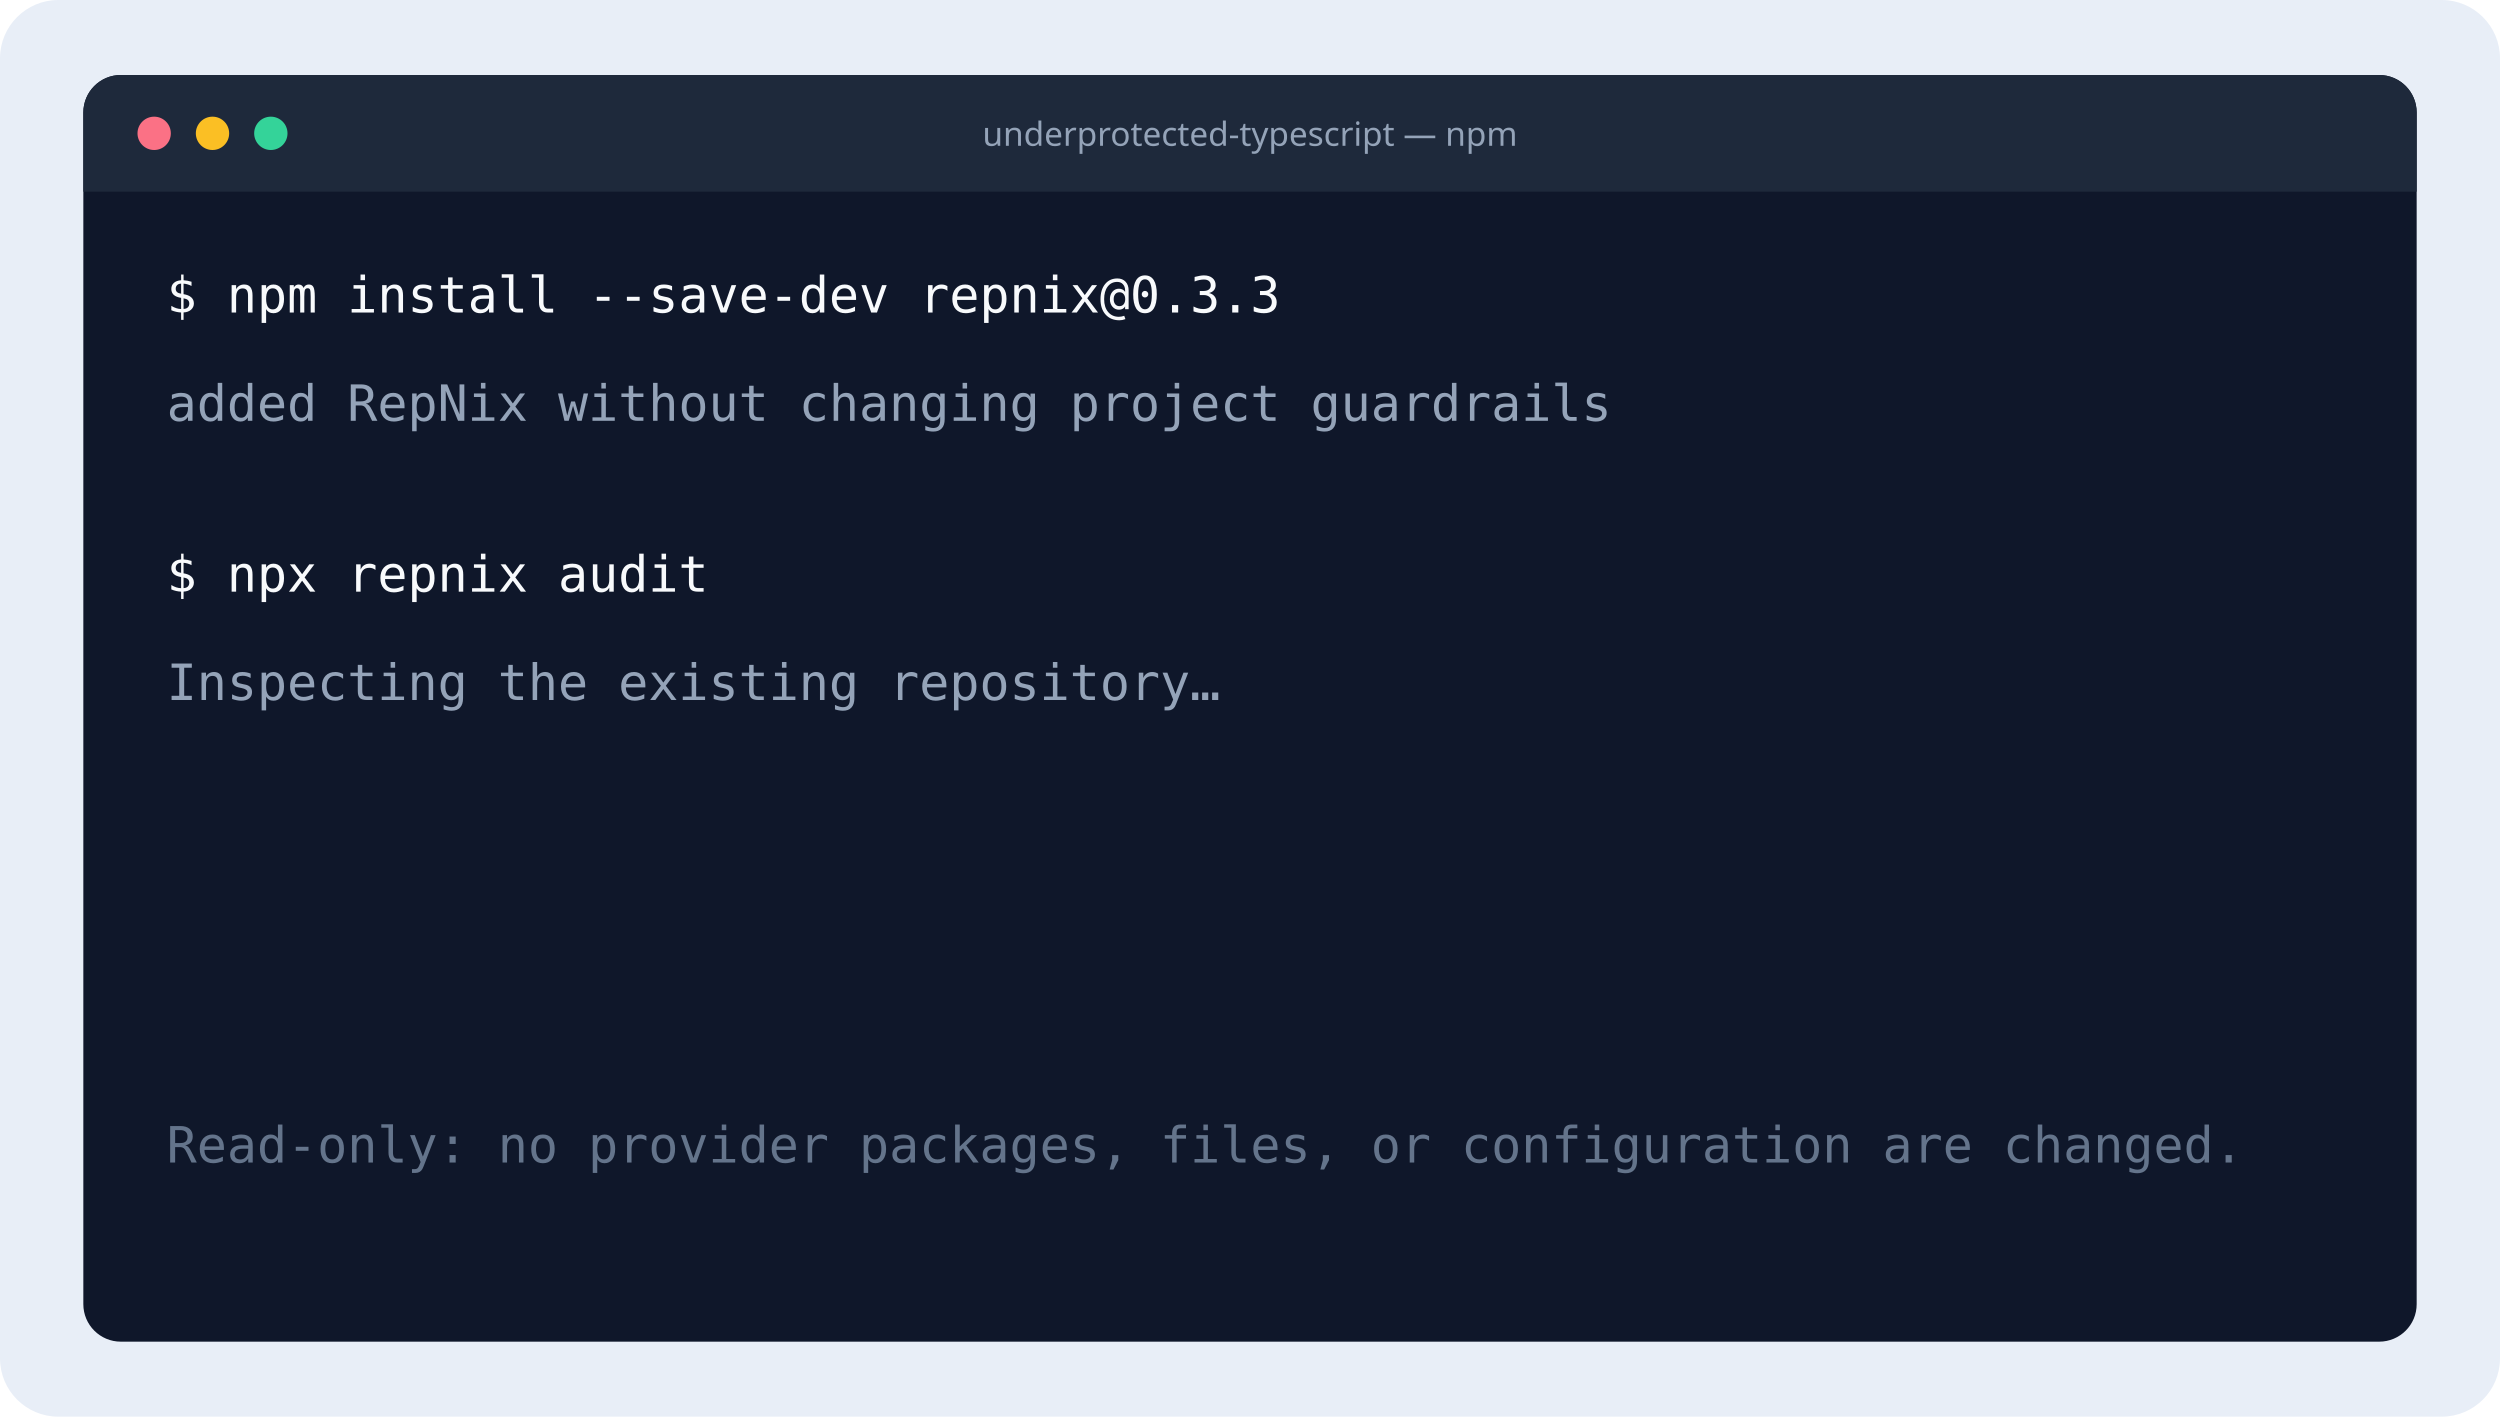
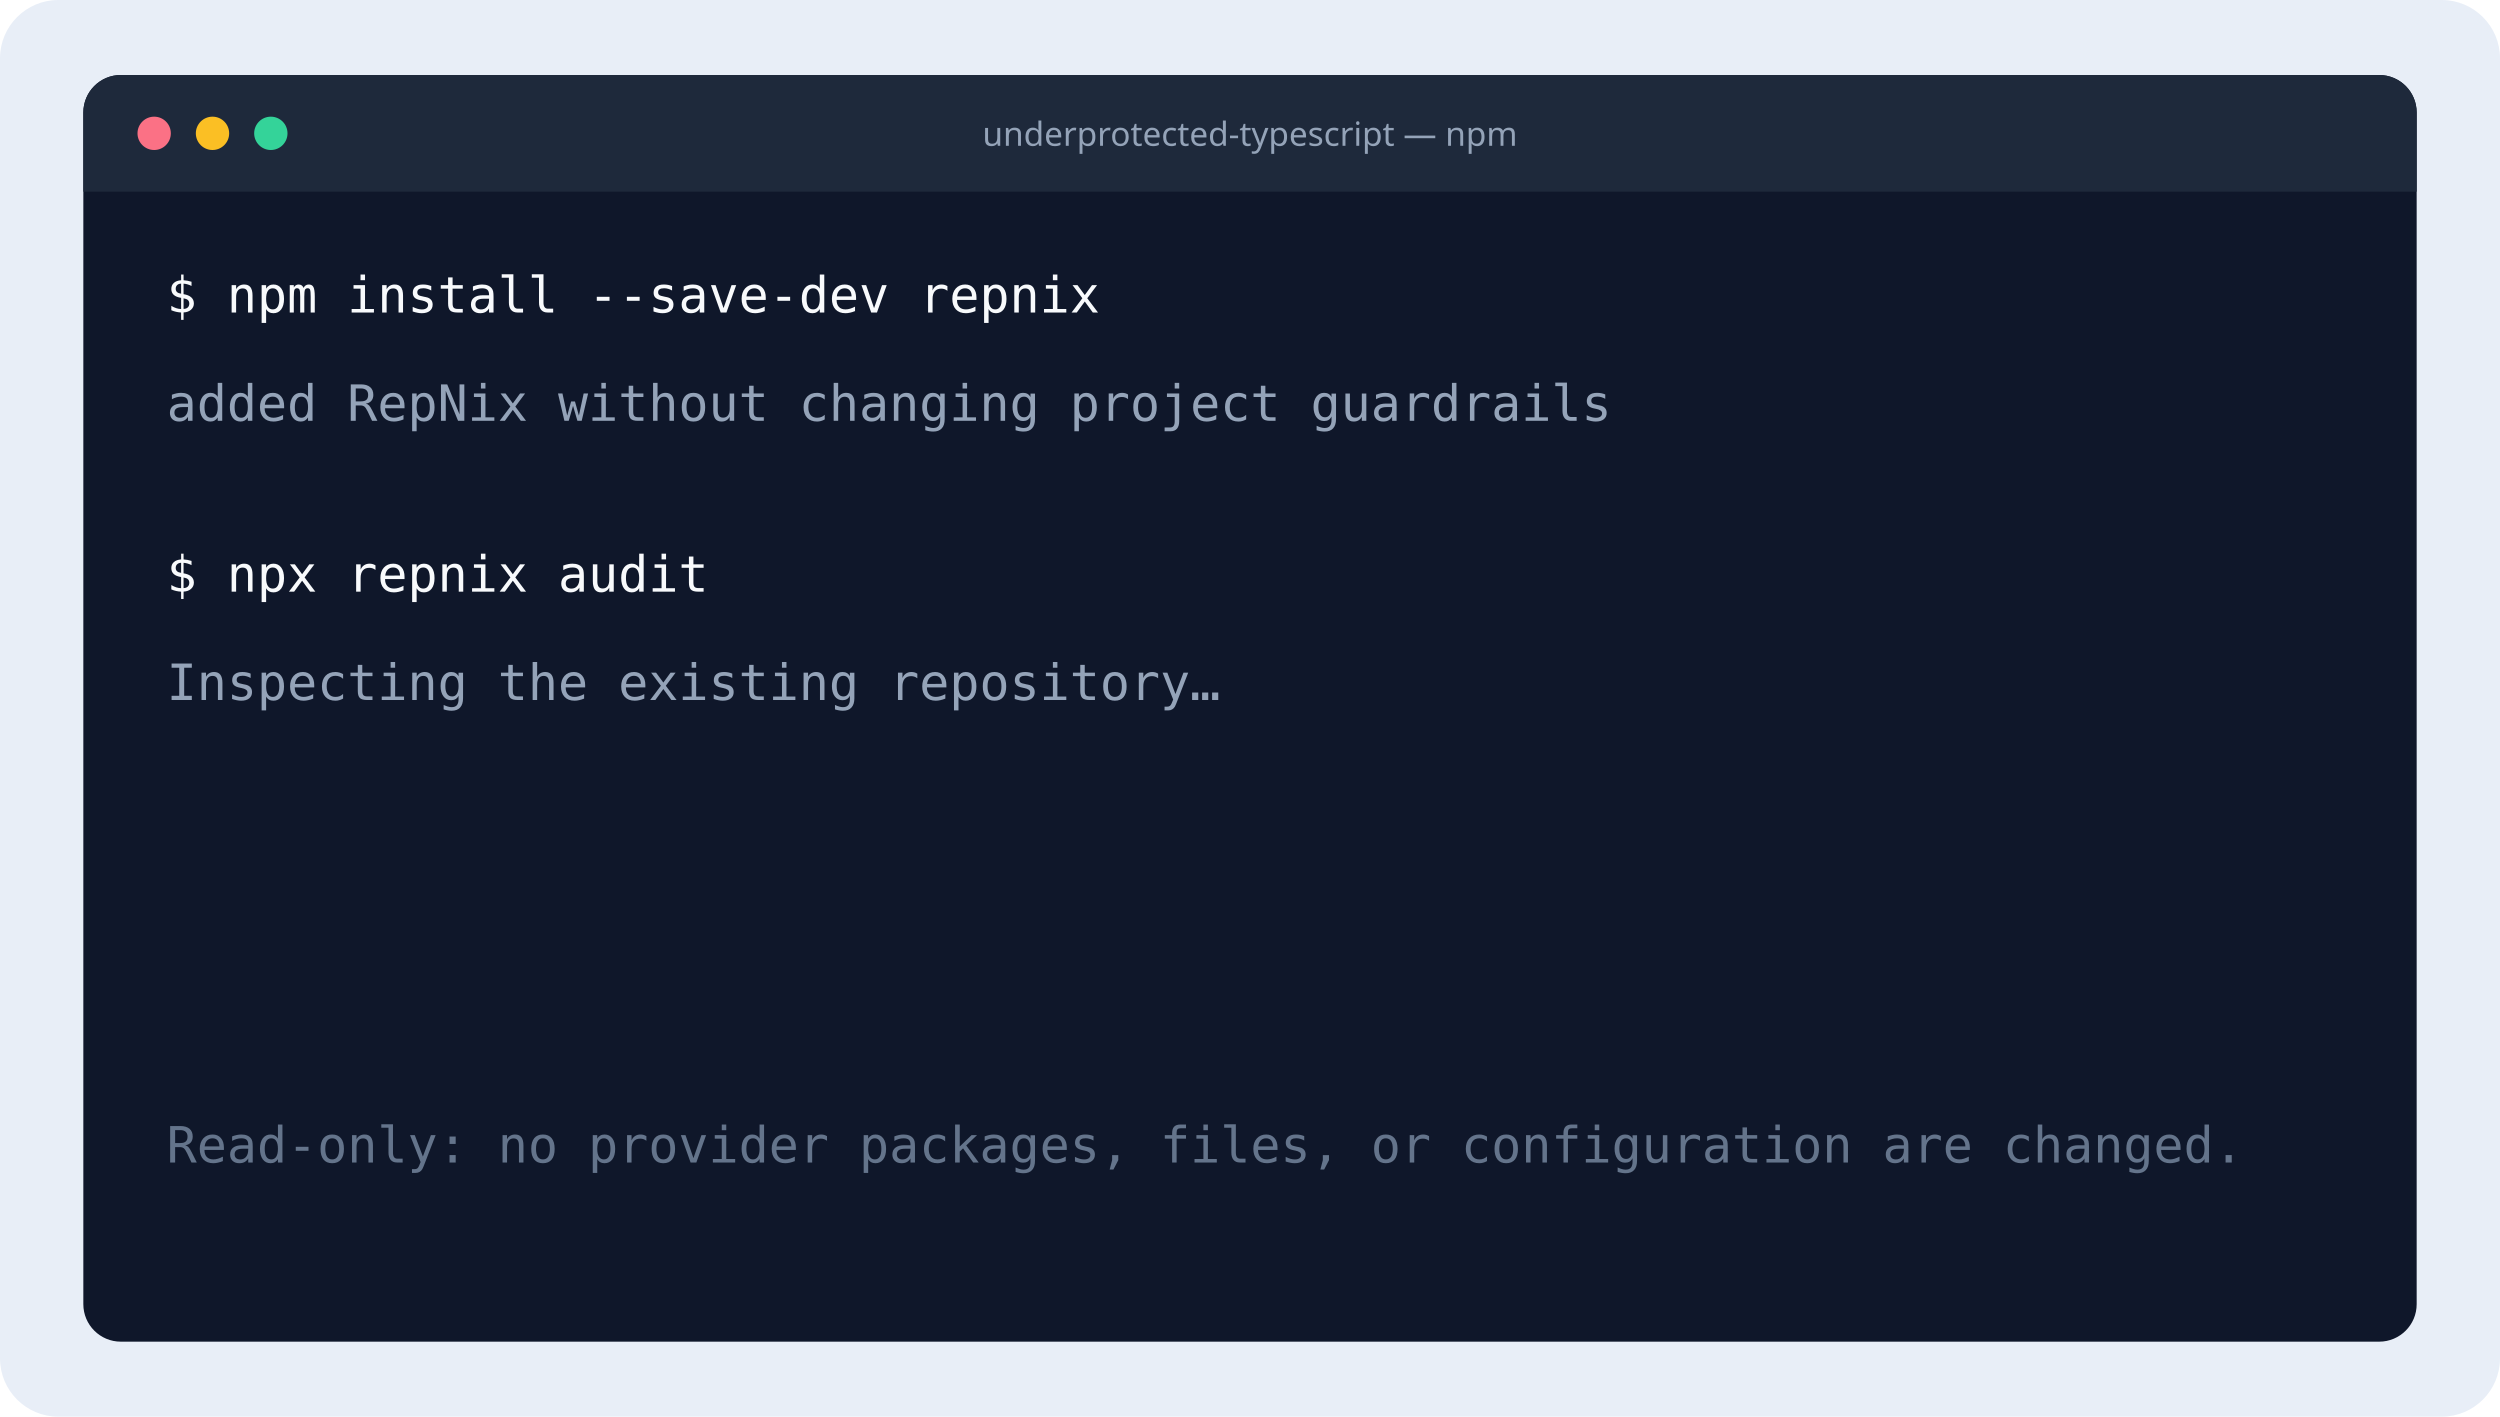
<svg xmlns="http://www.w3.org/2000/svg" width="1200" height="680" viewBox="0 0 1200 680">
  <rect width="1200" height="680" rx="28" fill="#e8eef7" />
  <rect x="40" y="36" width="1120" height="608" rx="18" fill="#0f172a" />
  <path d="M40 92h1120v-38a18 18 0 0 0-18-18H58a18 18 0 0 0-18 18z" fill="#1e293b" />
  <circle cx="74" cy="64" r="8" fill="#fb7185" />
  <circle cx="102" cy="64" r="8" fill="#fbbf24" />
  <circle cx="130" cy="64" r="8" fill="#34d399" />
  <text x="600" y="70" text-anchor="middle" font-family="system-ui, sans-serif" font-size="16" fill="#94a3b8">underprotected-typescript — npm</text>
  <g font-family="SFMono-Regular,Menlo,Monaco,Consolas,monospace" font-size="24">
-     <text x="80" y="150" fill="#f8fafc">$ npm install --save-dev repnix@0.3.3</text>
+     <text x="80" y="150" fill="#f8fafc">$ npm install --save-dev repnix</text>
    <text x="80" y="202" fill="#94a3b8">added RepNix without changing project guardrails</text>
    <text x="80" y="284" fill="#f8fafc">$ npx repnix audit</text>
    <text x="80" y="336" fill="#94a3b8">Inspecting the existing repository…</text>
    <text x="80" y="558" fill="#64748b">Read-only: no provider packages, files, or configuration are changed.</text>
  </g>
</svg>
